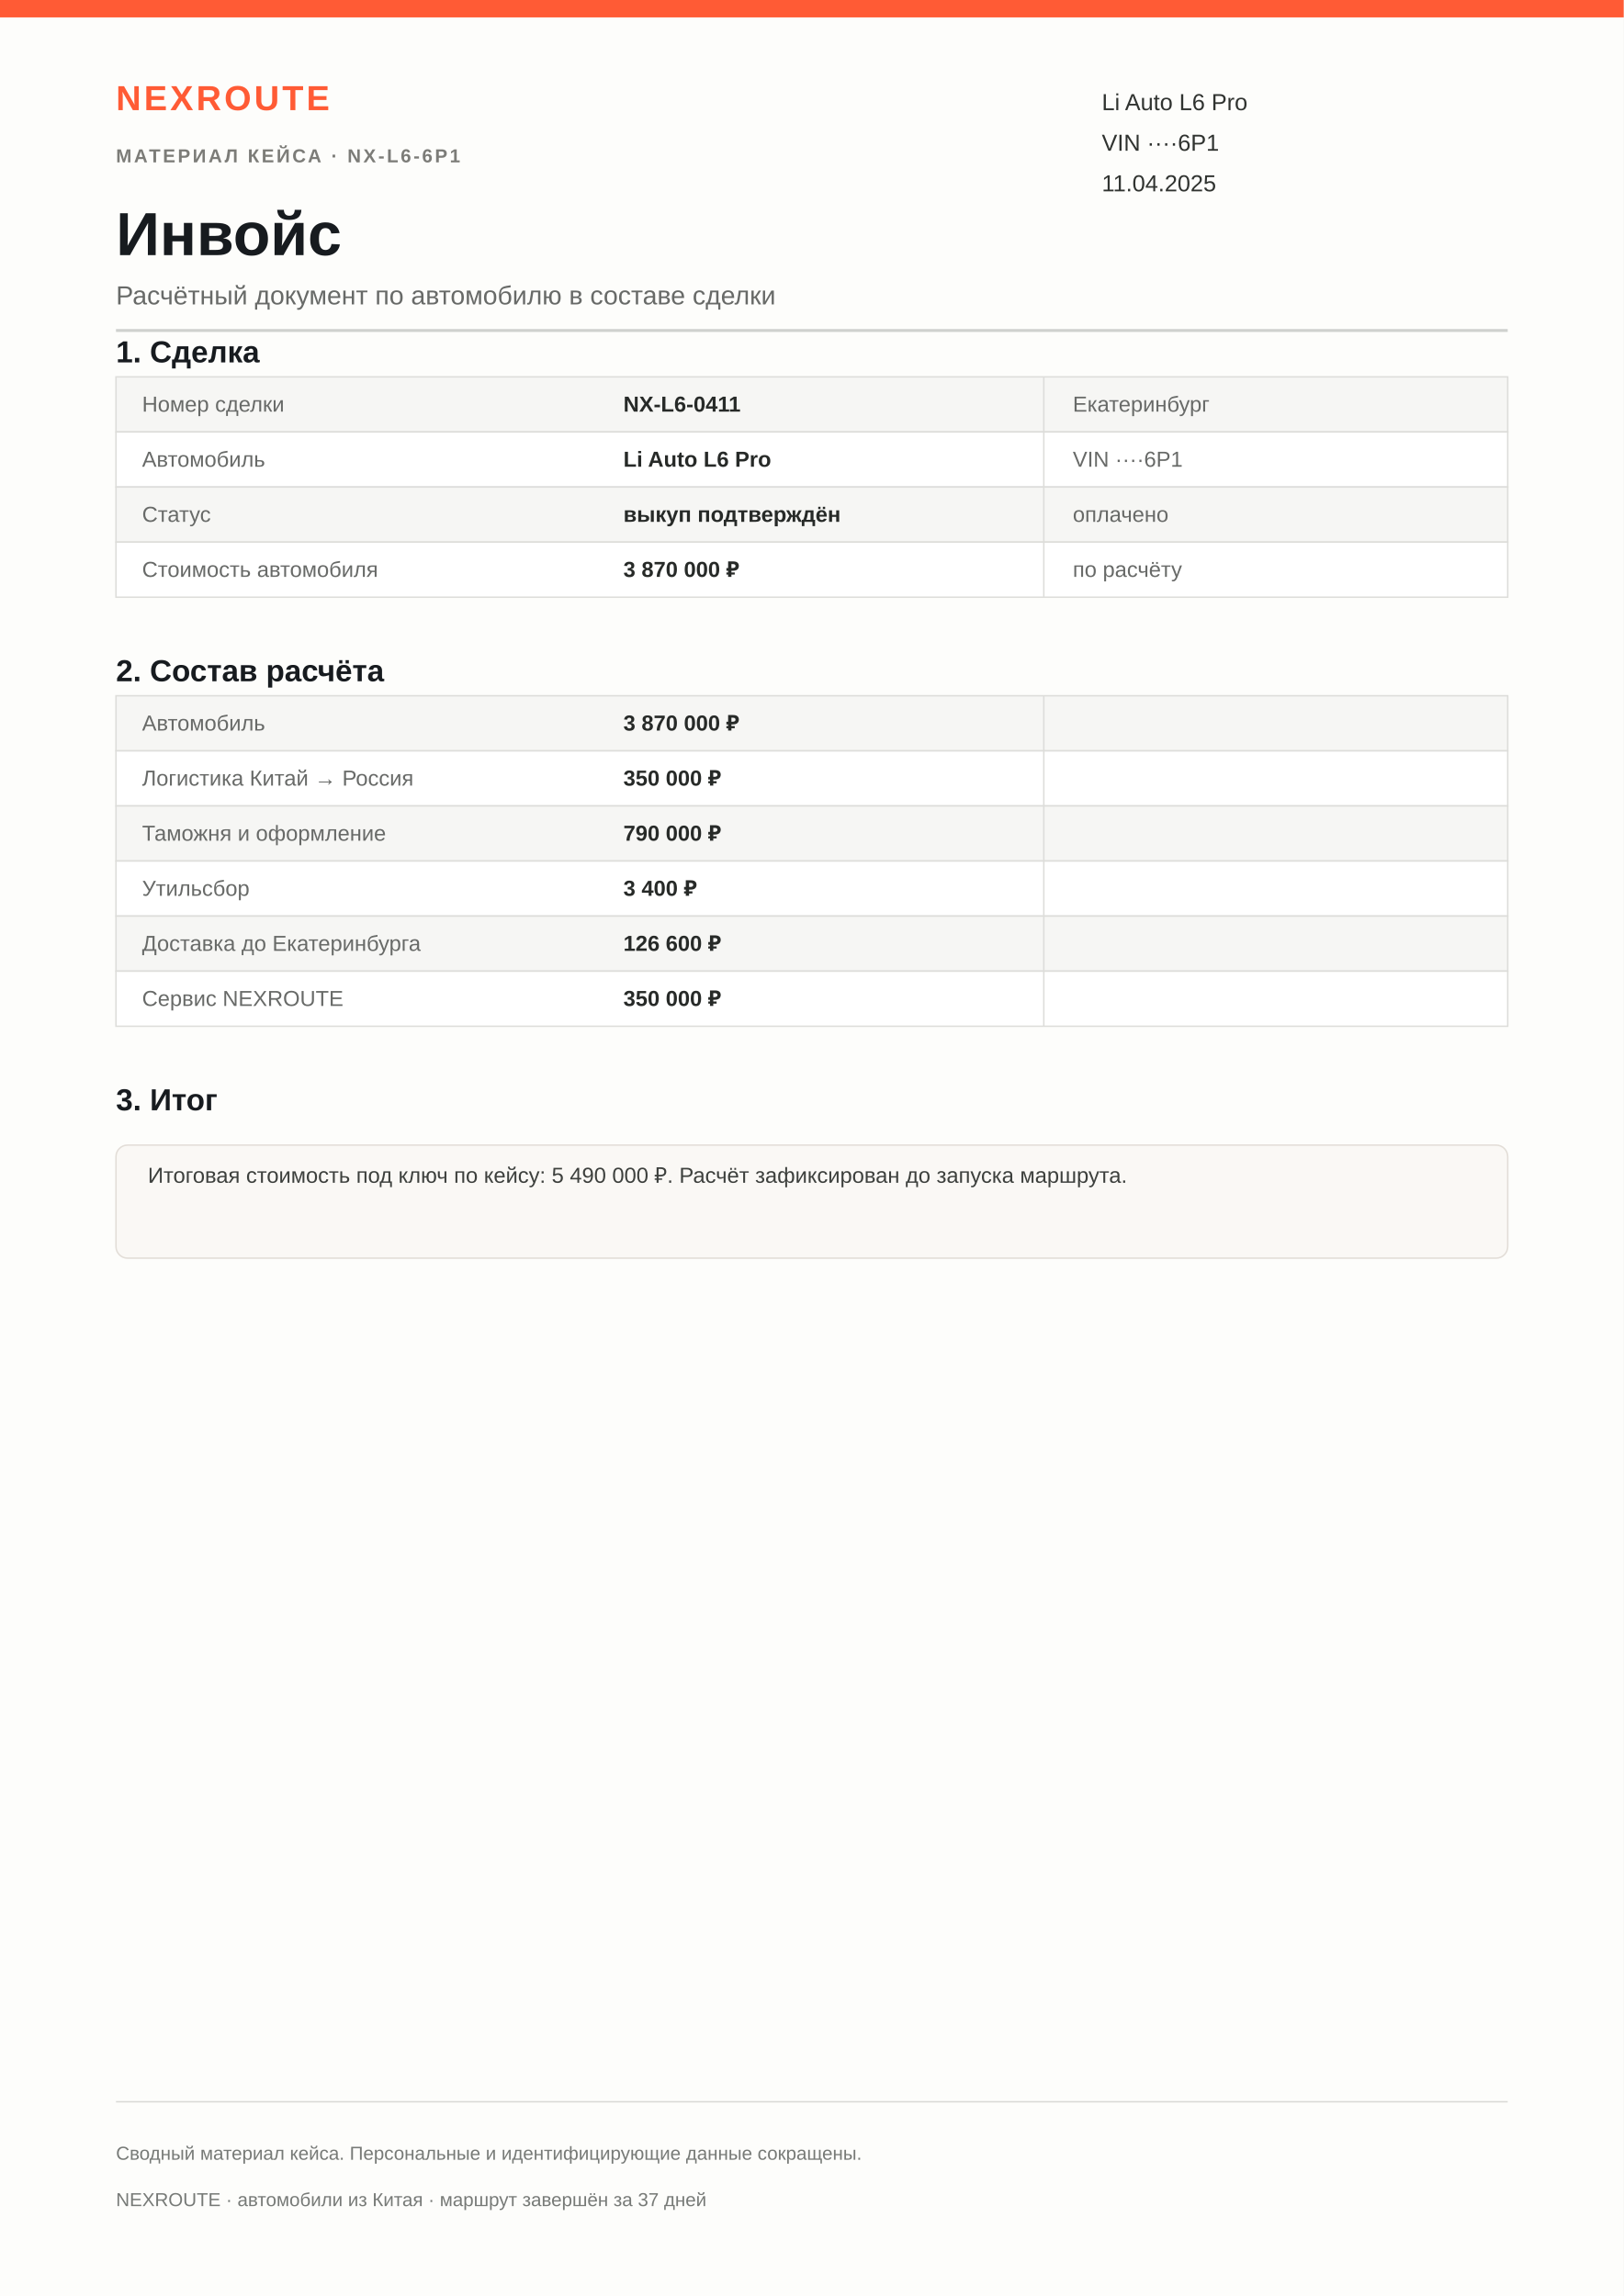
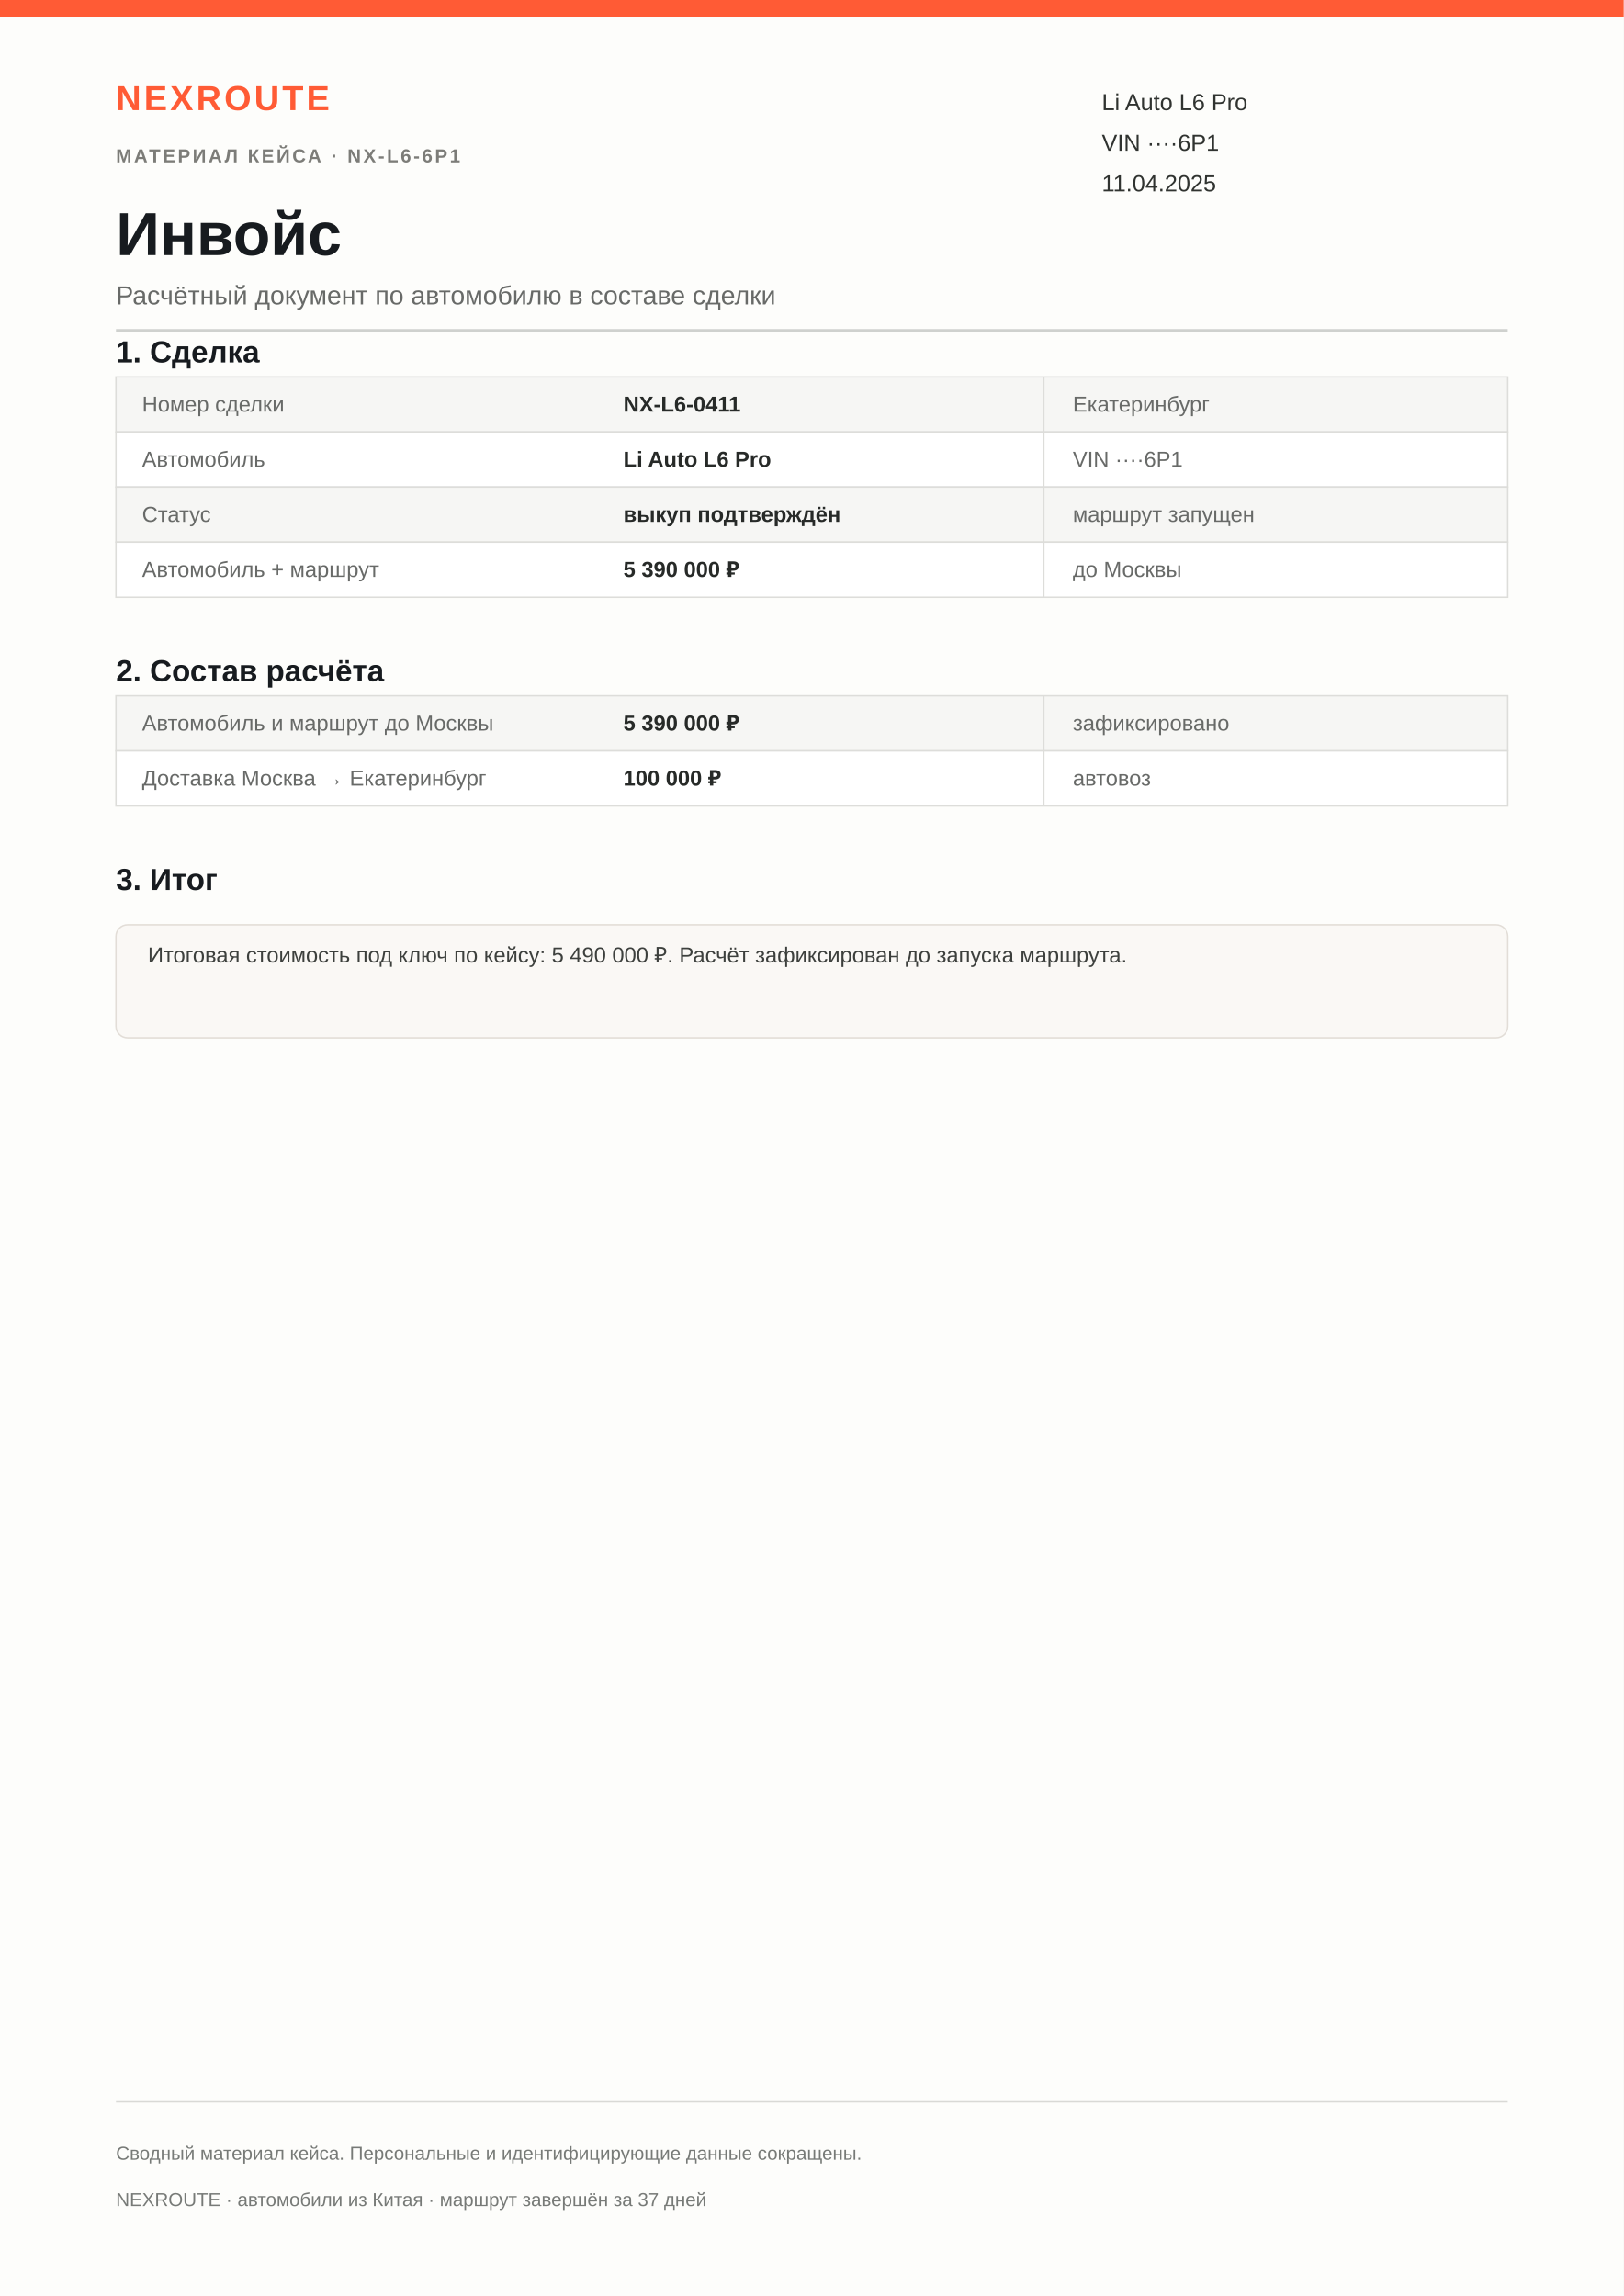
<svg xmlns="http://www.w3.org/2000/svg" width="1120" height="1584" viewBox="0 0 1120 1584">
  <style>
  .brand{font:700 24px Arial,sans-serif;fill:#ff5b35;letter-spacing:2px}
  .eyebrow{font:700 13px Arial,sans-serif;fill:#7c7c78;letter-spacing:1.6px;text-transform:uppercase}
  .title{font:700 42px Arial,sans-serif;fill:#171b1f}
  .subtitle{font:400 18px Arial,sans-serif;fill:#686a68}
  .meta{font:500 16px Arial,sans-serif;fill:#303330}
  .section{font:700 21px Arial,sans-serif;fill:#171b1f}
  .cell{font:400 15px Arial,sans-serif;fill:#272a28}
  .cell.strong{font-weight:700}
  .cell.muted{fill:#686a68}
  .body{font:400 15px Arial,sans-serif;fill:#3d403d}
  .foot{font:400 13px Arial,sans-serif;fill:#777a77}
</style>
  <rect width="1120" height="1584" fill="#fdfdfb" />
  <rect x="0" y="0" width="1120" height="12" fill="#ff5b35" />
  <text x="80" y="76" class="brand">NEXROUTE</text>
  <text x="80" y="112" class="eyebrow">МАТЕРИАЛ КЕЙСА · NX-L6-6P1</text>
  <text x="80" y="176" class="title">Инвойс</text>
  <text x="80" y="210" class="subtitle">Расчётный документ по автомобилю в составе сделки</text>
  <text x="760" y="76" class="meta">Li Auto L6 Pro</text>
  <text x="760" y="104" class="meta">VIN ····6P1</text>
  <text x="760" y="132" class="meta">11.04.2025</text>
  <line x1="80" y1="228" x2="1040" y2="228" stroke="#cfd1ce" stroke-width="2" />
  <text x="80" y="250" class="section">1. Сделка</text>
-   <rect x="80" y="260" width="960" height="38" fill="#f6f6f4" stroke="#ddddda" stroke-width="1" />
+   <rect x="80" y="260" width="960" height="38" fill="#f6f6f4" stroke="#ddddda" />
  <text x="98" y="284" class="cell muted">Номер сделки</text>
  <text x="430" y="284" class="cell strong">NX-L6-0411</text>
  <line x1="720" y1="260" x2="720" y2="298" stroke="#ddddda" />
  <text x="740" y="284" class="cell muted">Екатеринбург</text>
-   <rect x="80" y="298" width="960" height="38" fill="#ffffff" stroke="#ddddda" stroke-width="1" />
+   <rect x="80" y="298" width="960" height="38" fill="#ffffff" stroke="#ddddda" />
  <text x="98" y="322" class="cell muted">Автомобиль</text>
  <text x="430" y="322" class="cell strong">Li Auto L6 Pro</text>
  <line x1="720" y1="298" x2="720" y2="336" stroke="#ddddda" />
  <text x="740" y="322" class="cell muted">VIN ····6P1</text>
-   <rect x="80" y="336" width="960" height="38" fill="#f6f6f4" stroke="#ddddda" stroke-width="1" />
+   <rect x="80" y="336" width="960" height="38" fill="#f6f6f4" stroke="#ddddda" />
  <text x="98" y="360" class="cell muted">Статус</text>
  <text x="430" y="360" class="cell strong">выкуп подтверждён</text>
  <line x1="720" y1="336" x2="720" y2="374" stroke="#ddddda" />
-   <text x="740" y="360" class="cell muted">оплачено</text>
-   <rect x="80" y="374" width="960" height="38" fill="#ffffff" stroke="#ddddda" stroke-width="1" />
-   <text x="98" y="398" class="cell muted">Стоимость автомобиля</text>
-   <text x="430" y="398" class="cell strong">3 870 000 ₽</text>
+   <text x="740" y="360" class="cell muted">маршрут запущен</text>
+   <rect x="80" y="374" width="960" height="38" fill="#ffffff" stroke="#ddddda" />
+   <text x="98" y="398" class="cell muted">Автомобиль + маршрут</text>
+   <text x="430" y="398" class="cell strong">5 390 000 ₽</text>
  <line x1="720" y1="374" x2="720" y2="412" stroke="#ddddda" />
-   <text x="740" y="398" class="cell muted">по расчёту</text>
+   <text x="740" y="398" class="cell muted">до Москвы</text>
  <text x="80" y="470" class="section">2. Состав расчёта</text>
-   <rect x="80" y="480" width="960" height="38" fill="#f6f6f4" stroke="#ddddda" stroke-width="1" />
-   <text x="98" y="504" class="cell muted">Автомобиль</text>
-   <text x="430" y="504" class="cell strong">3 870 000 ₽</text>
+   <rect x="80" y="480" width="960" height="38" fill="#f6f6f4" stroke="#ddddda" />
+   <text x="98" y="504" class="cell muted">Автомобиль и маршрут до Москвы</text>
+   <text x="430" y="504" class="cell strong">5 390 000 ₽</text>
  <line x1="720" y1="480" x2="720" y2="518" stroke="#ddddda" />
-   <text x="740" y="504" class="cell muted" />
-   <rect x="80" y="518" width="960" height="38" fill="#ffffff" stroke="#ddddda" stroke-width="1" />
-   <text x="98" y="542" class="cell muted">Логистика Китай → Россия</text>
-   <text x="430" y="542" class="cell strong">350 000 ₽</text>
+   <text x="740" y="504" class="cell muted">зафиксировано</text>
+   <rect x="80" y="518" width="960" height="38" fill="#ffffff" stroke="#ddddda" />
+   <text x="98" y="542" class="cell muted">Доставка Москва → Екатеринбург</text>
+   <text x="430" y="542" class="cell strong">100 000 ₽</text>
  <line x1="720" y1="518" x2="720" y2="556" stroke="#ddddda" />
-   <text x="740" y="542" class="cell muted" />
-   <rect x="80" y="556" width="960" height="38" fill="#f6f6f4" stroke="#ddddda" stroke-width="1" />
-   <text x="98" y="580" class="cell muted">Таможня и оформление</text>
-   <text x="430" y="580" class="cell strong">790 000 ₽</text>
-   <line x1="720" y1="556" x2="720" y2="594" stroke="#ddddda" />
-   <text x="740" y="580" class="cell muted" />
-   <rect x="80" y="594" width="960" height="38" fill="#ffffff" stroke="#ddddda" stroke-width="1" />
-   <text x="98" y="618" class="cell muted">Утильсбор</text>
-   <text x="430" y="618" class="cell strong">3 400 ₽</text>
-   <line x1="720" y1="594" x2="720" y2="632" stroke="#ddddda" />
-   <text x="740" y="618" class="cell muted" />
-   <rect x="80" y="632" width="960" height="38" fill="#f6f6f4" stroke="#ddddda" stroke-width="1" />
-   <text x="98" y="656" class="cell muted">Доставка до Екатеринбурга</text>
-   <text x="430" y="656" class="cell strong">126 600 ₽</text>
-   <line x1="720" y1="632" x2="720" y2="670" stroke="#ddddda" />
-   <text x="740" y="656" class="cell muted" />
-   <rect x="80" y="670" width="960" height="38" fill="#ffffff" stroke="#ddddda" stroke-width="1" />
-   <text x="98" y="694" class="cell muted">Сервис NEXROUTE</text>
-   <text x="430" y="694" class="cell strong">350 000 ₽</text>
-   <line x1="720" y1="670" x2="720" y2="708" stroke="#ddddda" />
-   <text x="740" y="694" class="cell muted" />
-   <text x="80" y="766" class="section">3. Итог</text>
-   <rect x="80" y="790" width="960" height="78" rx="8" fill="#faf8f5" stroke="#e2ddd7" />
-   <text x="102" y="816" class="body">Итоговая стоимость под ключ по кейсу: 5 490 000 ₽. Расчёт зафиксирован до запуска маршрута.</text>
+   <text x="740" y="542" class="cell muted">автовоз</text>
+   <text x="80" y="614" class="section">3. Итог</text>
+   <rect x="80" y="638" width="960" height="78" rx="8" fill="#faf8f5" stroke="#e2ddd7" />
+   <text x="102" y="664" class="body">Итоговая стоимость под ключ по кейсу: 5 490 000 ₽. Расчёт зафиксирован до запуска маршрута.</text>
  <line x1="80" y1="1450" x2="1040" y2="1450" stroke="#d9d9d6" />
  <text x="80" y="1490" class="foot">Сводный материал кейса. Персональные и идентифицирующие данные сокращены.</text>
  <text x="80" y="1522" class="foot">NEXROUTE · автомобили из Китая · маршрут завершён за 37 дней</text>
</svg>
